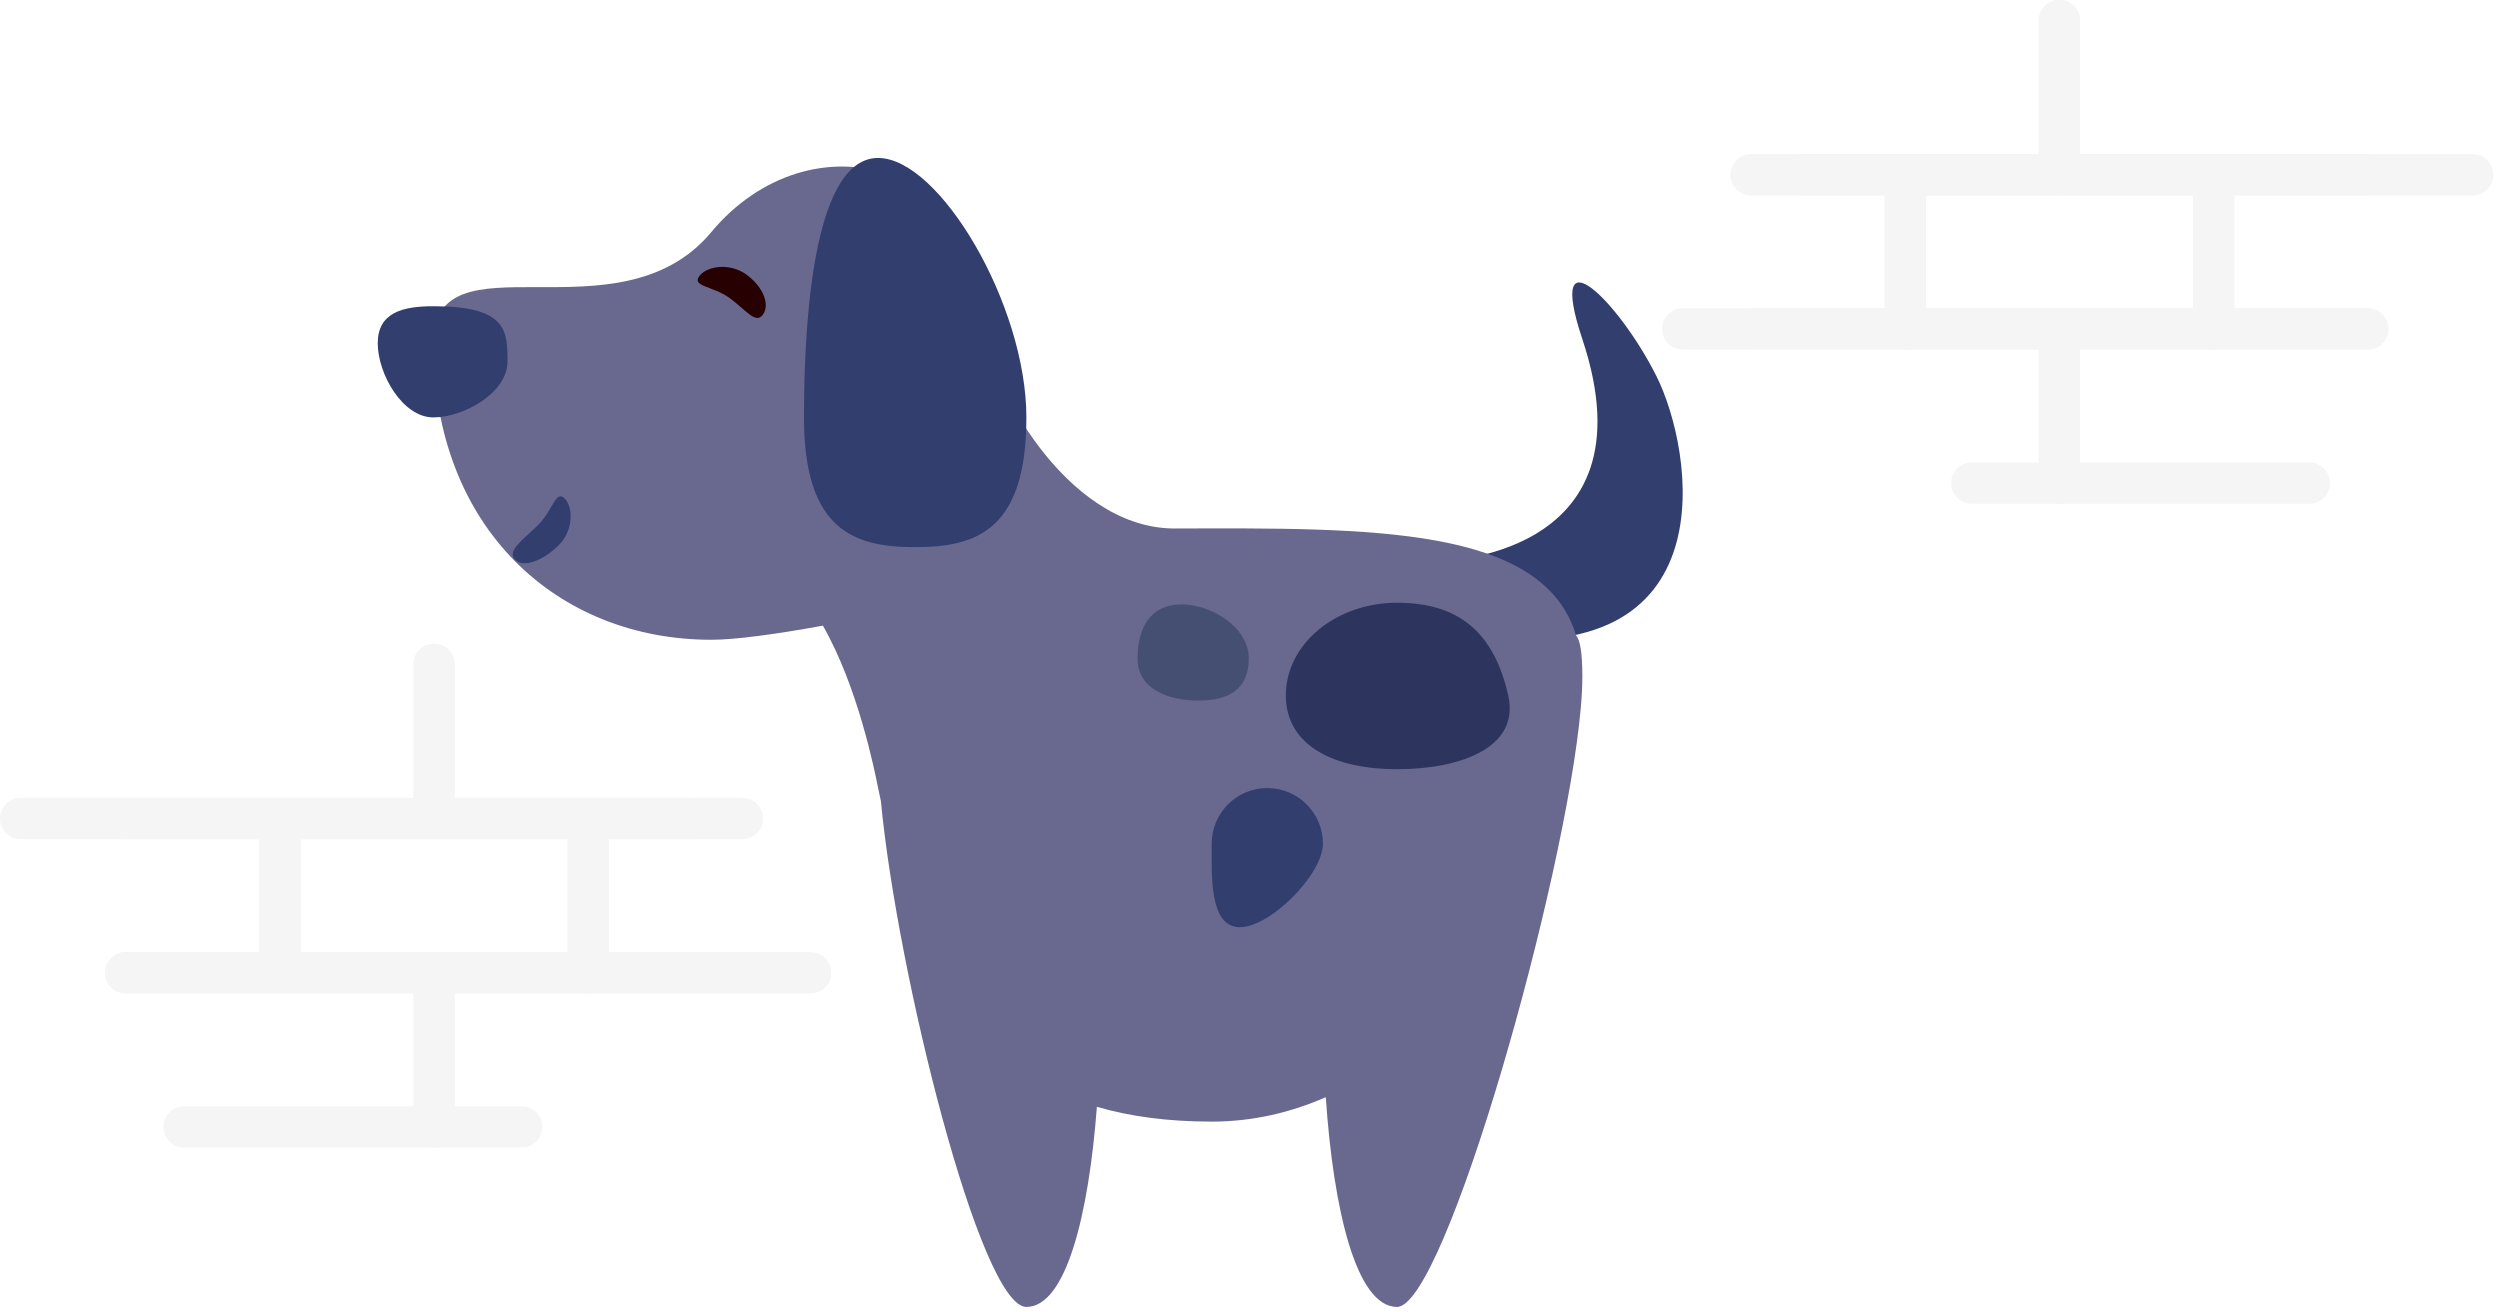
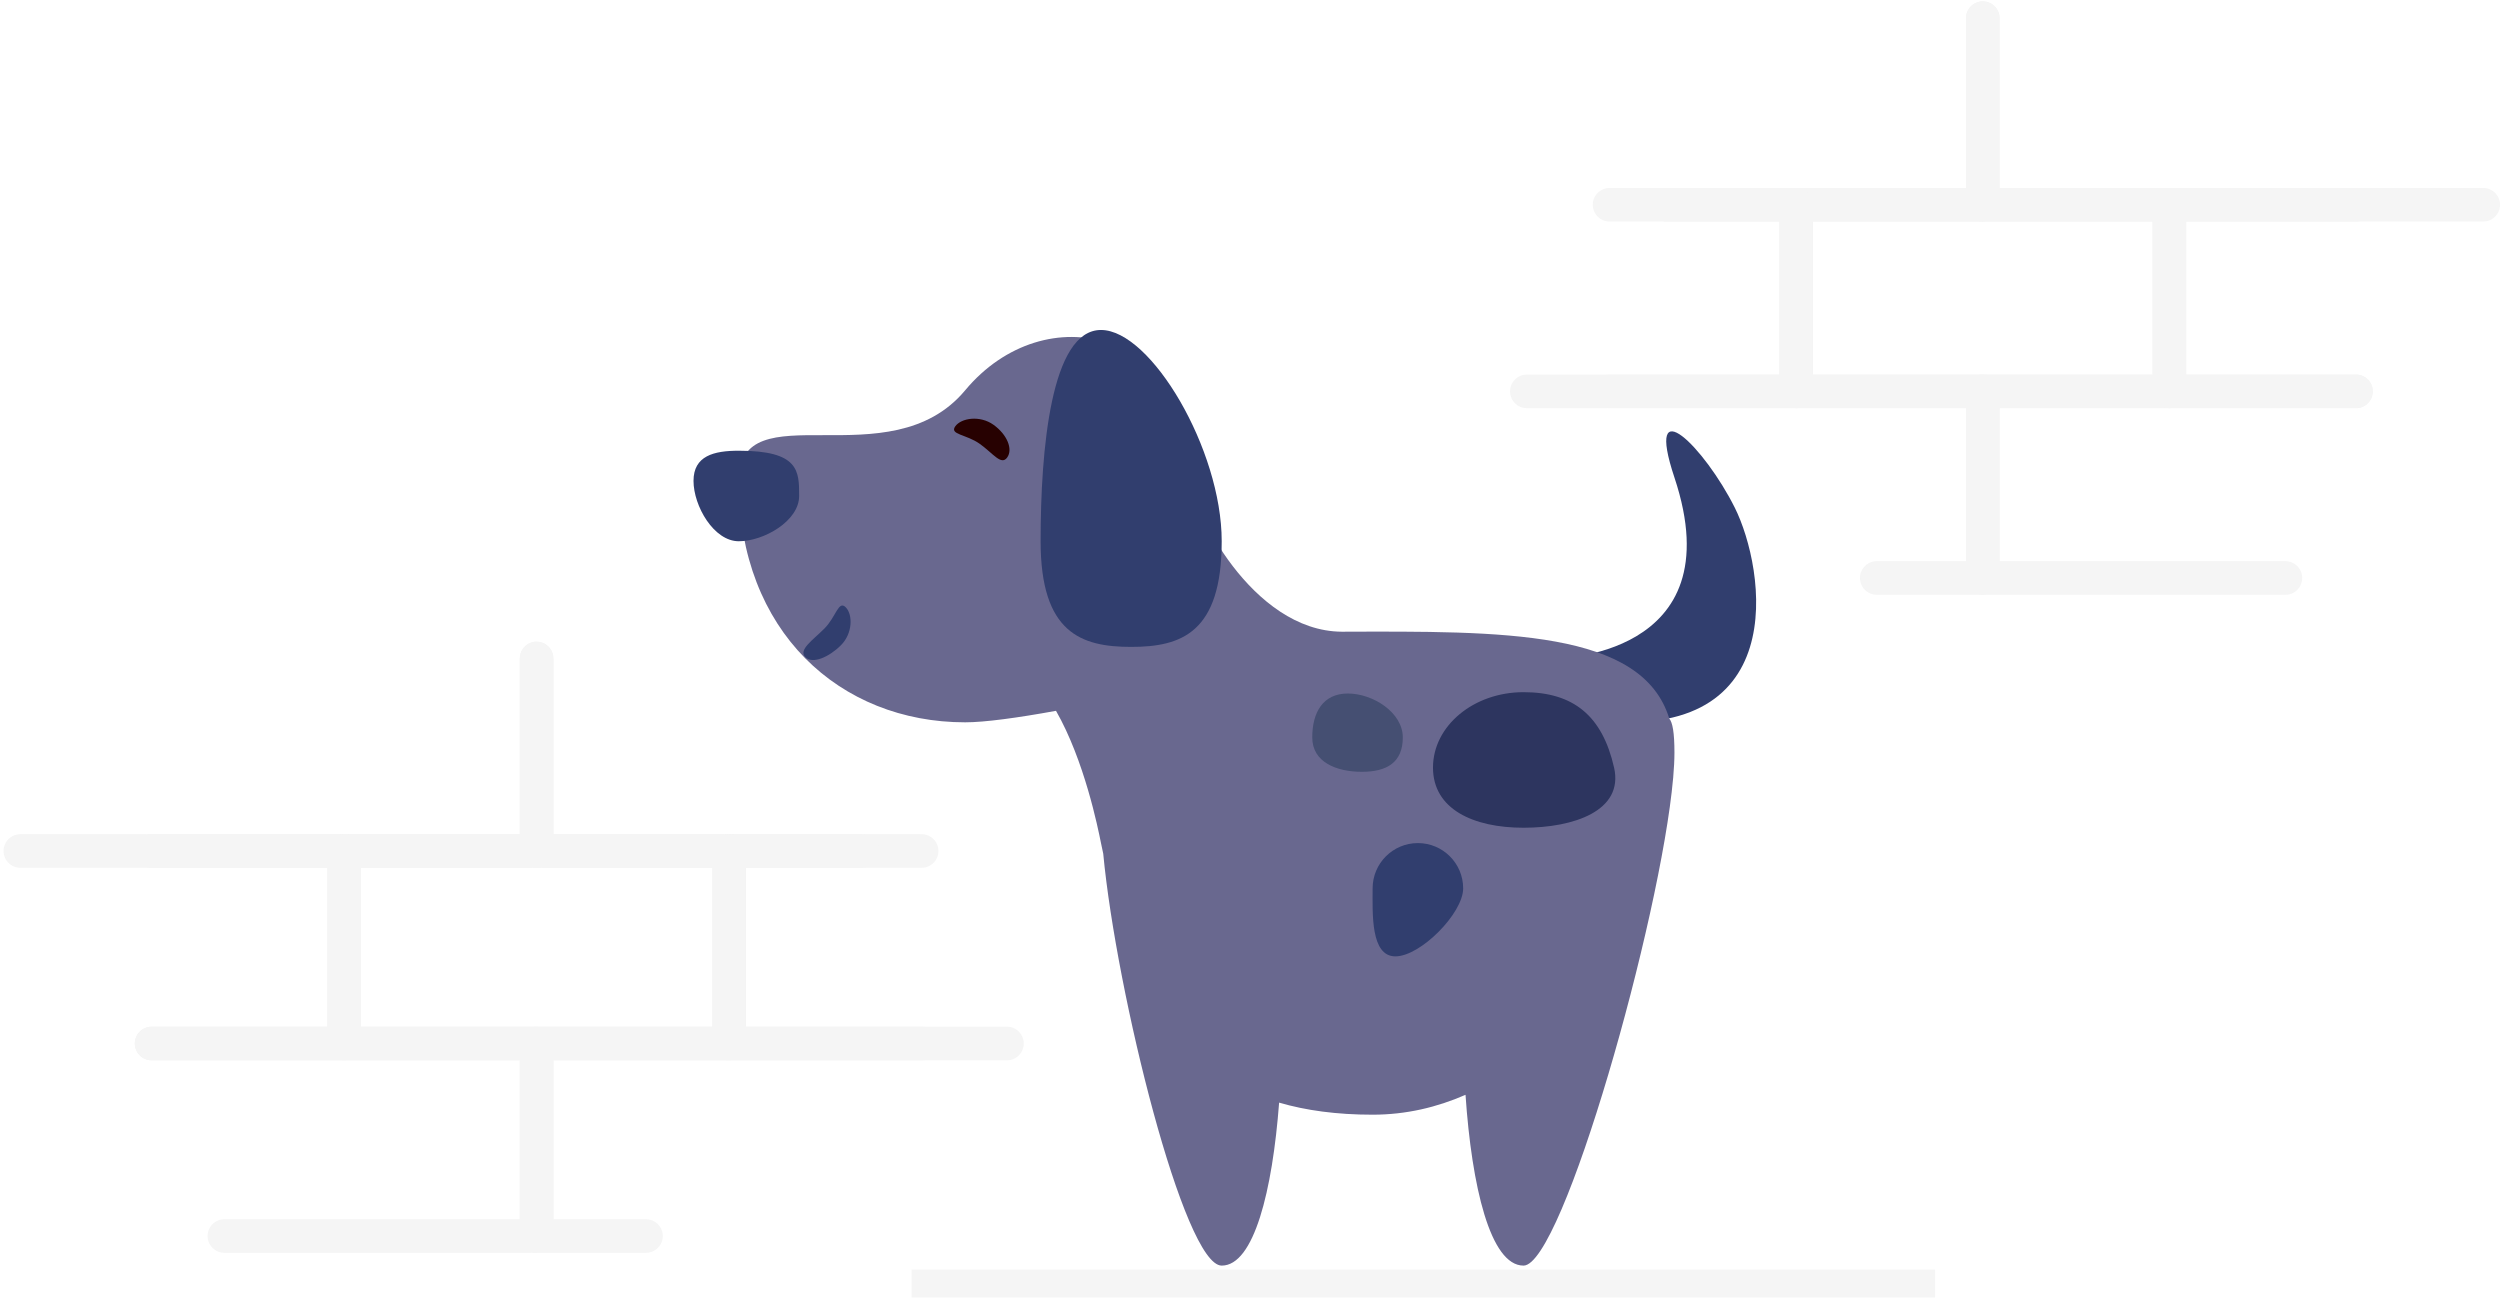
- <svg xmlns="http://www.w3.org/2000/svg" width="364" height="191" viewBox="0 0 364 191" fill="none">
-   <path d="M208.804 81.764C208.804 81.764 241.184 81.764 230.391 49.384C224.994 33.194 235.787 43.987 241.184 54.781C246.581 65.574 251.977 97.954 214.201 92.557C176.424 87.161 208.804 81.764 208.804 81.764Z" fill="#313E6E" />
-   <path d="M230.164 103.086C230.31 101.397 230.391 99.864 230.391 98.548C230.391 94.997 230.051 93.151 229.468 92.487C224.633 76.589 199.668 76.859 170.898 76.95C154.778 76.826 144.045 54.824 144.045 49.978C144.045 22.995 117.882 16.616 103.57 33.788C90.078 49.978 63.095 33.588 63.095 49.978C63.095 76.961 81.217 93.151 103.57 93.151C107.067 93.151 112.938 92.347 119.814 91.095C124.892 99.983 127.315 112.039 127.855 114.737C127.984 115.38 128.124 116.006 128.259 116.642C130.607 141.575 142.728 190.29 149.441 190.29C155.216 190.29 158.513 176.885 159.706 161.149C164.487 162.552 170.013 163.307 176.424 163.307C182.425 163.307 187.957 161.974 193.035 159.751C194.142 176.086 197.46 190.29 203.408 190.29C210.38 190.29 227.93 128.229 230.153 103.167C230.159 103.135 230.159 103.113 230.164 103.086Z" fill="#69688F" />
-   <path d="M73.888 52.681C73.888 57.155 67.569 60.776 63.095 60.776C58.621 60.776 55 54.457 55 49.983C55 45.509 58.621 44.587 63.095 44.587C73.888 44.587 73.888 48.208 73.888 52.681Z" fill="#313E6E" />
-   <path d="M149.441 60.776C149.441 77.171 142.188 79.665 133.251 79.665C124.309 79.665 117.061 77.171 117.061 60.776C117.061 44.382 118.912 23 127.855 23C136.797 23 149.441 44.382 149.441 60.776Z" fill="#313E6E" />
-   <path d="M111.087 45.795C110.019 47.29 108.614 45.098 106.19 43.366C103.767 41.634 100.731 41.723 101.8 40.228C102.868 38.733 106.21 38.216 108.633 39.948C111.057 41.681 112.156 44.3 111.087 45.795Z" fill="#270101" />
-   <path d="M75 81.5C73.701 80.201 76.287 78.5 78.394 76.394C80.5 74.287 80.91 71.278 82.21 72.578C83.509 73.877 83.471 77.258 81.364 79.364C79.258 81.471 76.299 82.799 75 81.5Z" fill="#313E6E" />
-   <path d="M219.597 101.251C221.354 109 212.35 112 203.408 112C194.465 112 187.218 108.699 187.218 101.251C187.218 93.799 194.465 87.76 203.408 87.76C212.35 87.76 217.5 92 219.597 101.251Z" fill="#2D355F" />
-   <path d="M181.821 95.855C181.821 100.323 178.968 102 174.5 102C170.032 102 165.631 100.323 165.631 95.855C165.631 91.386 167.532 88 172 88C176.468 88 181.821 91.386 181.821 95.855Z" fill="#454F72" />
-   <path d="M192.614 122.838C192.614 127.306 184.968 135 180.5 135C176.032 135 176.424 127.306 176.424 122.838C176.424 118.369 180.051 114.743 184.519 114.743C188.988 114.743 192.614 118.369 192.614 122.838Z" fill="#313E6E" />
+ <svg xmlns="http://www.w3.org/2000/svg" width="447" height="232" viewBox="0 0 447 232" fill="none">
+   <path d="M277.804 117.764C277.804 117.764 310.184 117.764 299.391 85.384C293.994 69.194 304.787 79.987 310.184 90.781C315.581 101.574 320.977 133.954 283.201 128.557C245.424 123.161 277.804 117.764 277.804 117.764Z" fill="#313E6E" />
+   <path d="M299.164 139.086C299.31 137.397 299.391 135.864 299.391 134.548C299.391 130.997 299.051 129.151 298.468 128.487C293.633 112.589 268.668 112.858 239.898 112.95C223.779 112.826 213.045 90.824 213.045 85.978C213.045 58.995 186.882 52.616 172.57 69.788C159.078 85.978 132.095 69.588 132.095 85.978C132.095 112.961 150.217 129.151 172.57 129.151C176.067 129.151 181.938 128.347 188.814 127.095C193.892 135.983 196.315 148.039 196.855 150.737C196.984 151.38 197.125 152.006 197.259 152.642C199.607 177.575 211.728 226.29 218.441 226.29C224.216 226.29 227.513 212.885 228.706 197.148C233.487 198.552 239.013 199.307 245.424 199.307C251.426 199.307 256.957 197.974 262.035 195.751C263.142 212.086 266.461 226.29 272.408 226.29C279.38 226.29 296.93 164.229 299.153 139.167C299.159 139.135 299.159 139.113 299.164 139.086Z" fill="#69688F" />
+   <path d="M142.888 88.681C142.888 93.155 136.569 96.776 132.095 96.776C127.621 96.776 124 90.457 124 85.983C124 81.509 127.621 80.587 132.095 80.587C142.888 80.587 142.888 84.208 142.888 88.681Z" fill="#313E6E" />
+   <path d="M218.441 96.776C218.441 113.171 211.188 115.665 202.251 115.665C193.309 115.665 186.061 113.171 186.061 96.776C186.061 80.382 187.913 59 196.855 59C205.797 59 218.441 80.382 218.441 96.776Z" fill="#313E6E" />
+   <path d="M180.088 81.795C179.019 83.29 177.614 81.098 175.19 79.366C172.767 77.634 169.731 77.723 170.8 76.228C171.868 74.733 175.21 74.216 177.633 75.948C180.057 77.68 181.156 80.3 180.088 81.795Z" fill="#270101" />
+   <path d="M144 117.5C142.701 116.2 145.287 114.5 147.394 112.393C149.5 110.287 149.91 107.278 151.21 108.577C152.509 109.877 152.471 113.258 150.364 115.364C148.258 117.471 145.3 118.799 144 117.5Z" fill="#313E6E" />
+   <path d="M288.598 137.251C290.354 145 281.35 148 272.408 148C263.465 148 256.218 144.699 256.218 137.251C256.218 129.798 263.465 123.76 272.408 123.76C281.35 123.76 286.5 128 288.598 137.251Z" fill="#2D355F" />
+   <path d="M250.821 131.855C250.821 136.323 247.969 138 243.5 138C239.032 138 234.631 136.323 234.631 131.855C234.631 127.386 236.532 124 241 124C245.469 124 250.821 127.386 250.821 131.855Z" fill="#454F72" />
+   <path d="M261.614 158.838C261.614 163.306 253.969 171 249.5 171C245.032 171 245.424 163.306 245.424 158.838C245.424 154.369 249.051 150.743 253.519 150.743C257.988 150.743 261.614 154.369 261.614 158.838Z" fill="#313E6E" />
  <g opacity="0.4">
-     <path d="M63.198 96.736V119.183H18.303" stroke="#E5E5E5" stroke-width="6" stroke-miterlimit="10" stroke-linecap="round" stroke-linejoin="round" />
-     <path d="M108.093 119.183H63.198V96.736" stroke="#E5E5E5" stroke-width="6" stroke-miterlimit="10" stroke-linecap="round" stroke-linejoin="round" />
-     <path d="M85.646 119.183H40.751V141.631H85.646V119.183Z" stroke="#E5E5E5" stroke-width="6" stroke-miterlimit="10" stroke-linecap="round" stroke-linejoin="round" />
-     <path d="M75.954 164.078H63.198V141.63H108.093" stroke="#E5E5E5" stroke-width="6" stroke-miterlimit="10" stroke-linecap="round" stroke-linejoin="round" />
-     <path d="M18.303 141.63H63.198V164.078H26.794" stroke="#E5E5E5" stroke-width="6" stroke-miterlimit="10" stroke-linecap="round" stroke-linejoin="round" />
-     <path d="M3 119.183H40.751V141.631H18.303" stroke="#E5E5E5" stroke-width="6" stroke-miterlimit="10" stroke-linecap="round" stroke-linejoin="round" />
-     <path d="M118.043 141.631H85.646V119.183H101.208" stroke="#E5E5E5" stroke-width="6" stroke-miterlimit="10" stroke-linecap="round" stroke-linejoin="round" />
-     <path d="M299.845 3V25.448H344.74" stroke="#E5E5E5" stroke-width="6" stroke-miterlimit="10" stroke-linecap="round" stroke-linejoin="round" />
-     <path d="M254.95 25.448H299.845V3" stroke="#E5E5E5" stroke-width="6" stroke-miterlimit="10" stroke-linecap="round" stroke-linejoin="round" />
-     <path d="M277.398 47.894L322.293 47.894V25.447L277.398 25.447V47.894Z" stroke="#E5E5E5" stroke-width="6" stroke-miterlimit="10" stroke-linecap="round" stroke-linejoin="round" />
-     <path d="M287.089 70.342H299.845V47.895H254.95" stroke="#E5E5E5" stroke-width="6" stroke-miterlimit="10" stroke-linecap="round" stroke-linejoin="round" />
-     <path d="M344.74 47.895H299.845V70.342H336.249" stroke="#E5E5E5" stroke-width="6" stroke-miterlimit="10" stroke-linecap="round" stroke-linejoin="round" />
-     <path d="M360.044 25.448H322.293V47.895H344.74" stroke="#E5E5E5" stroke-width="6" stroke-miterlimit="10" stroke-linecap="round" stroke-linejoin="round" />
-     <path d="M245 47.895H277.398V25.448H261.835" stroke="#E5E5E5" stroke-width="6" stroke-miterlimit="10" stroke-linecap="round" stroke-linejoin="round" />
+     <path d="M95.943 117.735V152.157H27.1" stroke="#E5E5E5" stroke-width="6" stroke-miterlimit="10" stroke-linecap="round" stroke-linejoin="round" />
+     <path d="M164.786 152.157H95.943V117.735" stroke="#E5E5E5" stroke-width="6" stroke-miterlimit="10" stroke-linecap="round" stroke-linejoin="round" />
+     <path d="M130.364 152.157H61.522V186.578H130.364V152.157Z" stroke="#E5E5E5" stroke-width="6" stroke-miterlimit="10" stroke-linecap="round" stroke-linejoin="round" />
+     <path d="M115.504 221H95.943V186.578H164.786" stroke="#E5E5E5" stroke-width="6" stroke-miterlimit="10" stroke-linecap="round" stroke-linejoin="round" />
+     <path d="M27.1 186.578H95.943V221H40.119" stroke="#E5E5E5" stroke-width="6" stroke-miterlimit="10" stroke-linecap="round" stroke-linejoin="round" />
+     <path d="M3.633 152.157H61.522V186.578H27.1" stroke="#E5E5E5" stroke-width="6" stroke-miterlimit="10" stroke-linecap="round" stroke-linejoin="round" />
+     <path d="M180.043 186.578H130.365V152.157H154.227" stroke="#E5E5E5" stroke-width="6" stroke-miterlimit="10" stroke-linecap="round" stroke-linejoin="round" />
+     <path d="M354.522 3.245V36.611H421.253" stroke="#E5E5E5" stroke-width="6" stroke-miterlimit="10" stroke-linecap="round" stroke-linejoin="round" />
+     <path d="M287.79 36.611H354.522V3.245" stroke="#E5E5E5" stroke-width="6" stroke-miterlimit="10" stroke-linecap="round" stroke-linejoin="round" />
+     <path d="M321.156 69.976L387.888 69.976V36.61L321.156 36.61V69.976Z" stroke="#E5E5E5" stroke-width="6" stroke-miterlimit="10" stroke-linecap="round" stroke-linejoin="round" />
+     <path d="M335.561 103.342H354.522V69.977H287.79" stroke="#E5E5E5" stroke-width="6" stroke-miterlimit="10" stroke-linecap="round" stroke-linejoin="round" />
+     <path d="M421.253 69.977H354.522V103.342H408.632" stroke="#E5E5E5" stroke-width="6" stroke-miterlimit="10" stroke-linecap="round" stroke-linejoin="round" />
+     <path d="M444 36.611H387.887V69.977H421.253" stroke="#E5E5E5" stroke-width="6" stroke-miterlimit="10" stroke-linecap="round" stroke-linejoin="round" />
+     <path d="M273 69.977H321.156V36.611H298.024" stroke="#E5E5E5" stroke-width="6" stroke-miterlimit="10" stroke-linecap="round" stroke-linejoin="round" />
  </g>
+   <line x1="163" y1="229.5" x2="346" y2="229.5" stroke="#E6E6E6" stroke-opacity="0.4" stroke-width="5" />
</svg>
